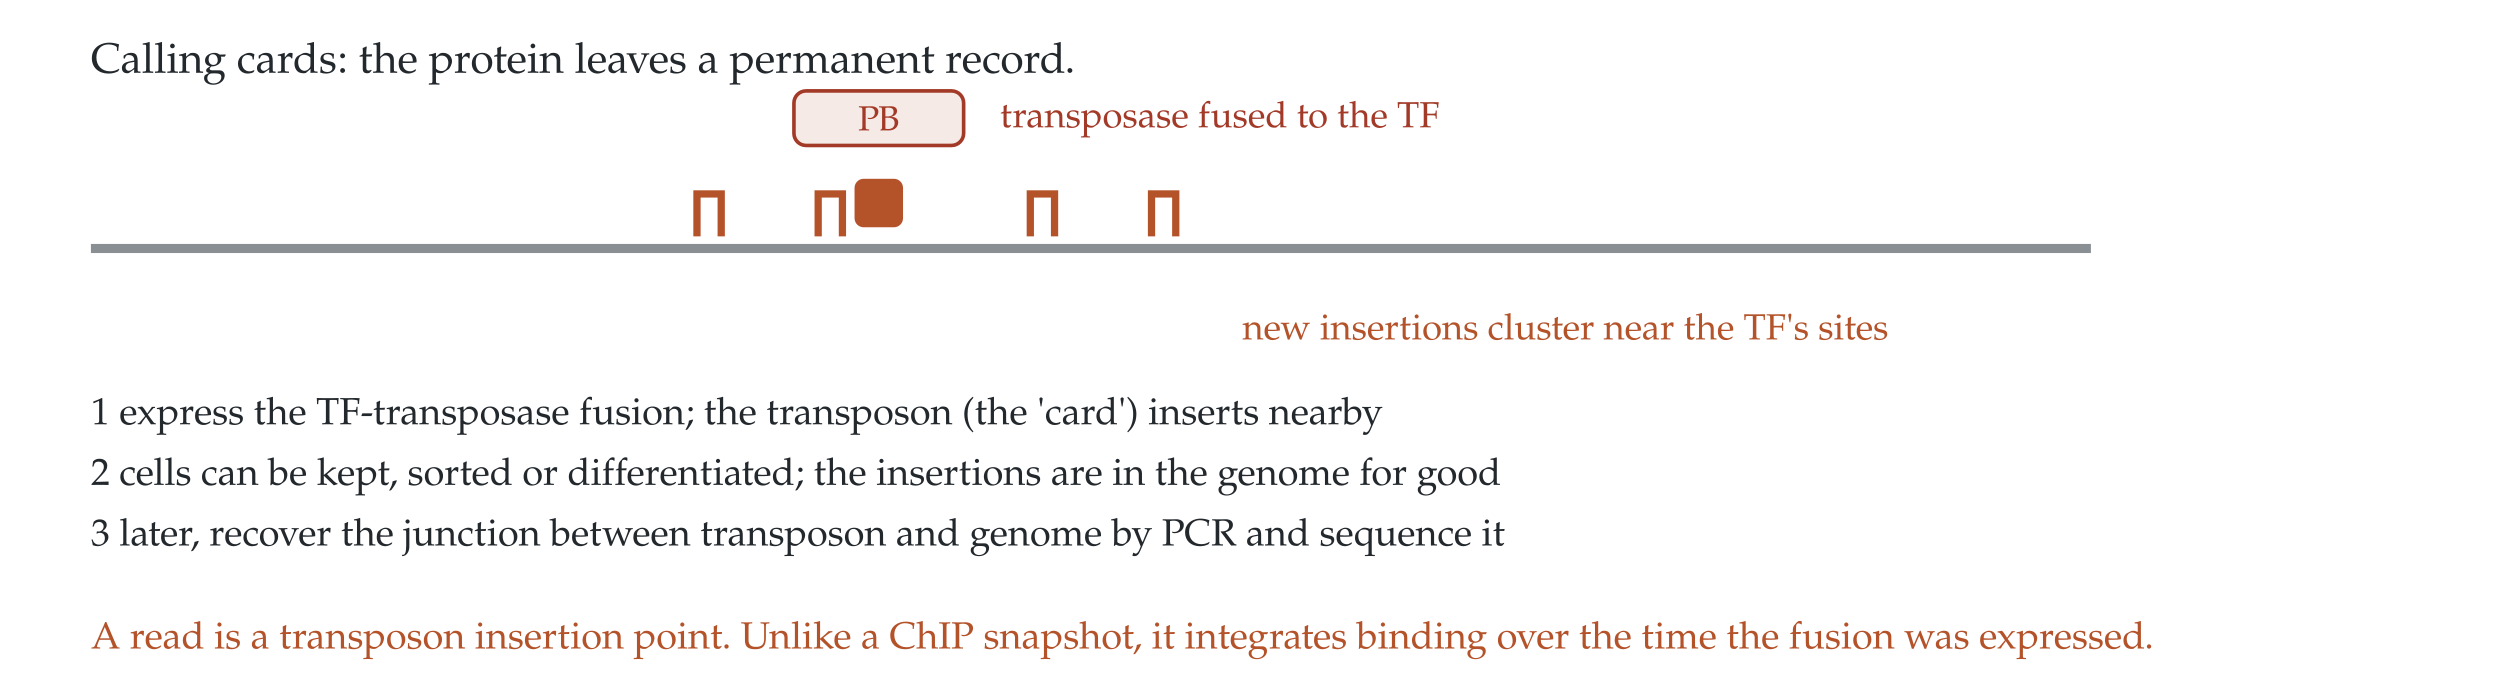
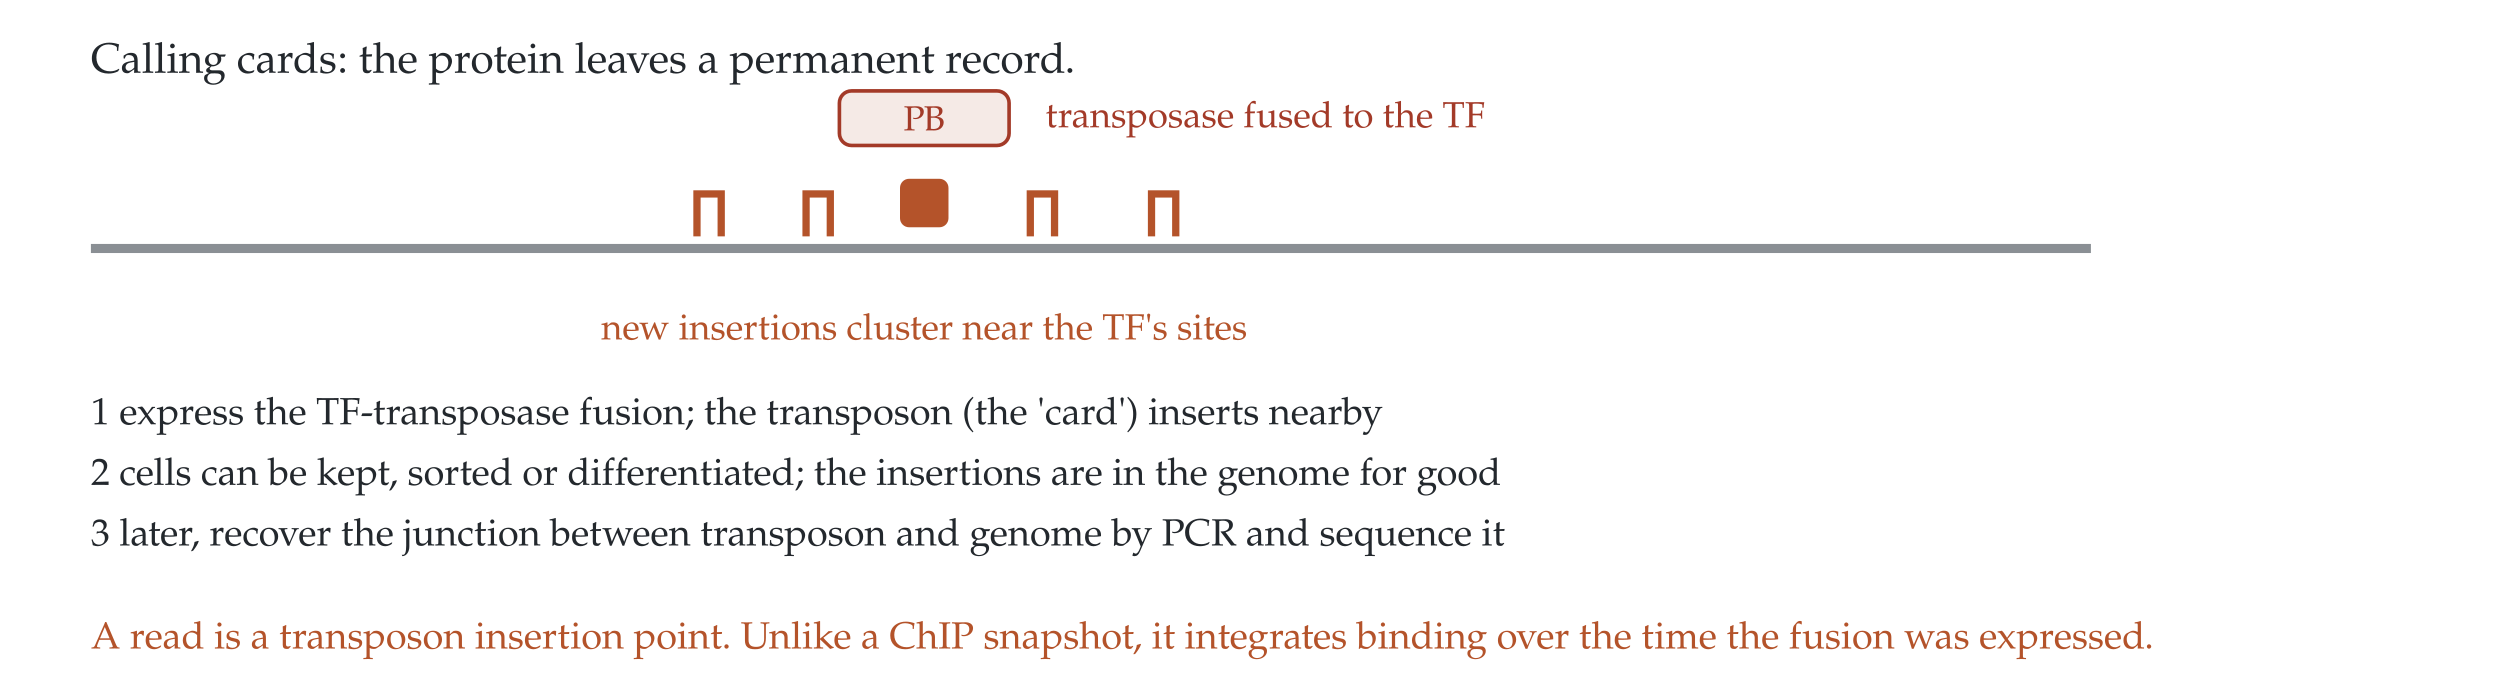
<svg xmlns="http://www.w3.org/2000/svg" viewBox="0 0 825 230" width="825" height="230" font-family="&quot;Palatino Linotype&quot;, &quot;Book Antiqua&quot;, Palatino, FreeSerif, serif" fill="#23282d">
  <rect width="720" height="230" fill="none" />
  <text x="30" y="24" font-size="14" fill="#23282d">Calling cards: the protein leaves a permanent record.</text>
  <line x1="30" y1="82" x2="690" y2="82" stroke="#8a8f94" stroke-width="3" stroke-linecap="butt" />
-   <rect x="282" y="59" width="16" height="16" rx="3" fill="#b4532a" />
-   <rect x="262" y="30" width="56" height="18" rx="4" fill="#f5eae6" stroke="#a33a28" stroke-width="1.2" />
-   <text x="290.0" y="43.025" font-size="11.5" text-anchor="middle" fill="#a33a28">PB</text>
-   <text x="330" y="42" font-size="12" fill="#a33a28">transposase fused to the TF</text>
+   <rect x="297" y="59" width="16" height="16" rx="3" fill="#b4532a" />
+   <rect x="277" y="30" width="56" height="18" rx="4" fill="#f5eae6" stroke="#a33a28" stroke-width="1.2" />
+   <text x="305.0" y="43.025" font-size="11.5" text-anchor="middle" fill="#a33a28">PB</text>
+   <text x="345" y="42" font-size="12" fill="#a33a28">transposase fused to the TF</text>
  <path d="M 230 78 l 0 -14 l 8 0 l 0 14" fill="none" stroke="#b4532a" stroke-width="2.4" />
-   <path d="M 270 78 l 0 -14 l 8 0 l 0 14" fill="none" stroke="#b4532a" stroke-width="2.4" />
+   <path d="M 266 78 l 0 -14 l 8 0 l 0 14" fill="none" stroke="#b4532a" stroke-width="2.4" />
  <path d="M 340 78 l 0 -14 l 8 0 l 0 14" fill="none" stroke="#b4532a" stroke-width="2.4" />
  <path d="M 380 78 l 0 -14 l 8 0 l 0 14" fill="none" stroke="#b4532a" stroke-width="2.4" />
-   <text x="410" y="112" font-size="12" fill="#b4532a">new insertions cluster near the TF's sites</text>
+   <text x="305" y="112" font-size="12" text-anchor="middle" fill="#b4532a">new insertions cluster near the TF's sites</text>
  <text x="30" y="140" font-size="12.5" fill="#23282d">1  express the TF-transposase fusion; the transposon (the 'card') inserts nearby</text>
  <text x="30" y="160" font-size="12.5" fill="#23282d">2  cells can be kept, sorted or differentiated; the insertions are in the genome for good</text>
  <text x="30" y="180" font-size="12.5" fill="#23282d">3  later, recover the junction between transposon and genome by PCR and sequence it</text>
  <text x="30" y="214" font-size="12.5" fill="#b4532a">A read is a transposon insertion point. Unlike a ChIP snapshot, it integrates binding over the time the fusion was expressed.</text>
</svg>
